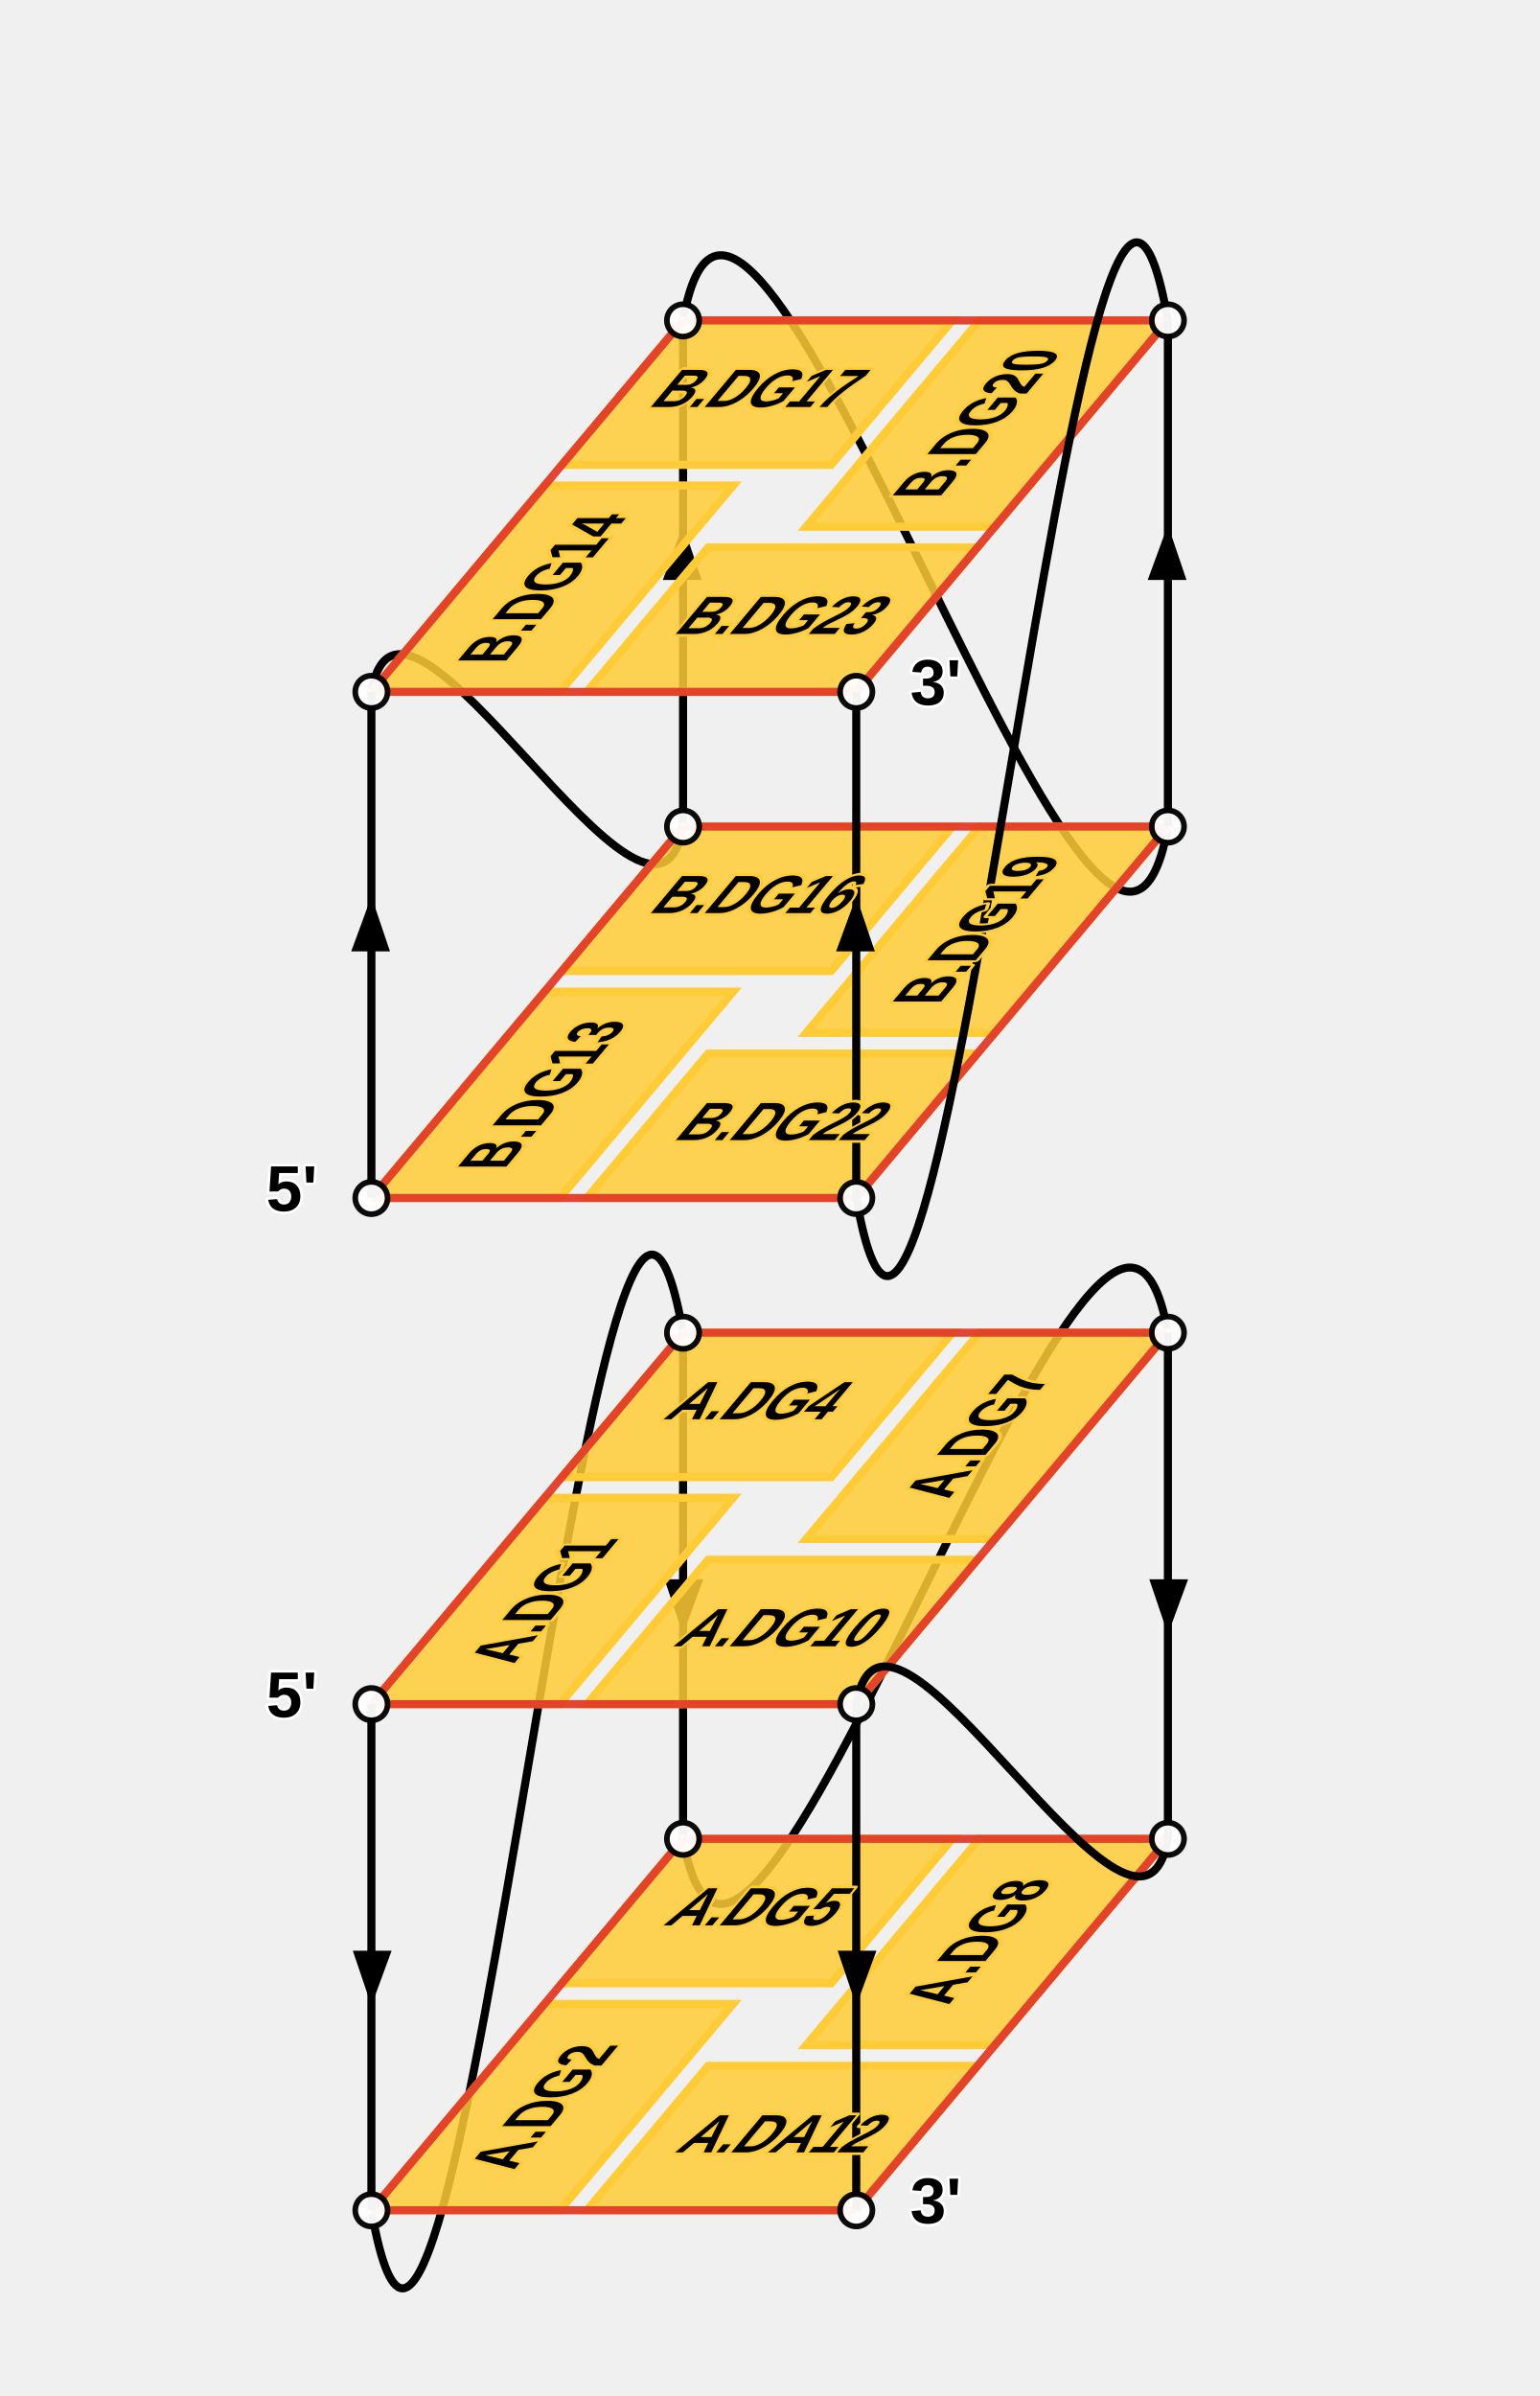
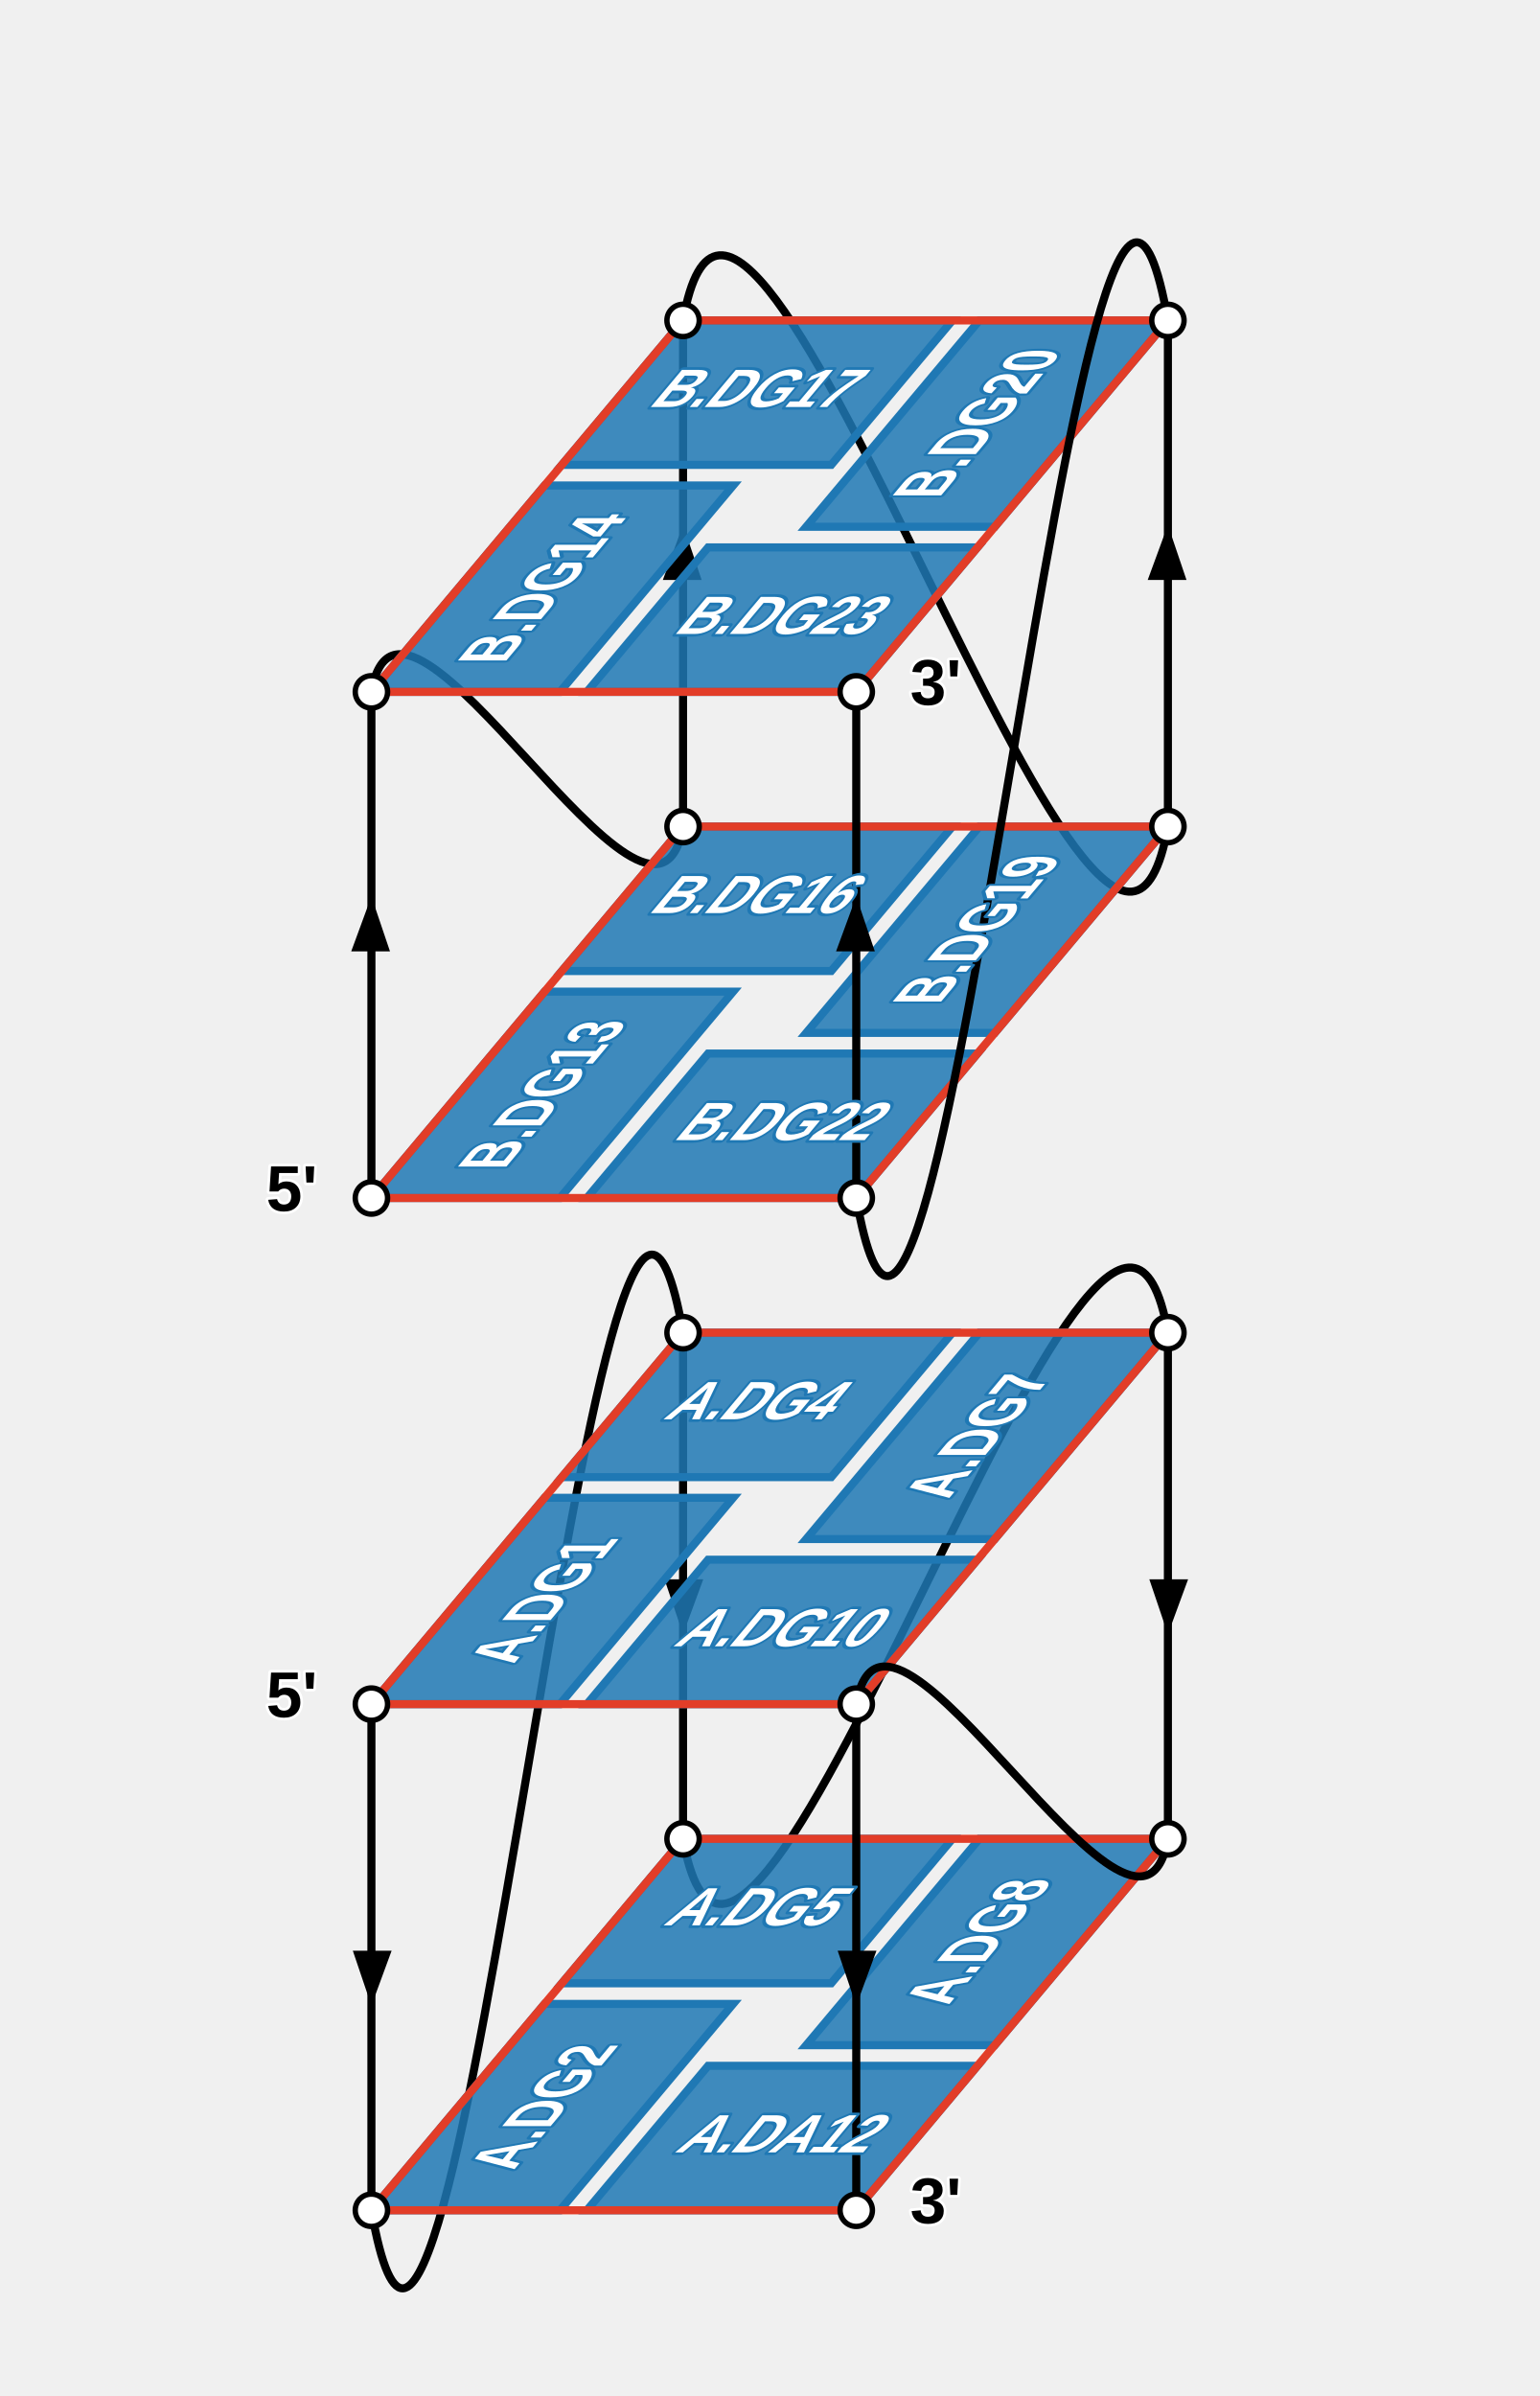
<svg xmlns="http://www.w3.org/2000/svg" baseProfile="full" height="889.44" version="1.1" width="571.478">
  <defs>
    <marker id="arrowhead" markerHeight="6.4" markerUnits="strokeWidth" markerWidth="8.0" orient="auto" refX="7.6" refY="4.1">
-       <polyline fill="#000000" points="0.8,1.6 7.6,4.1 0.8,6.4" stroke="none" />
+       <polyline fill="#000000" fill-opacity="1.0" points="0.8,1.6 7.6,4.1 0.8,6.4" stroke="none" />
    </marker>
  </defs>
  <path d="M 137.888 820.496 C 168.571 994.509 222.907 320.707 253.59 494.72" fill="none" stroke="#000000" stroke-opacity="1.0" stroke-width="3.0" />
  <path d="M 253.59 682.608 C 276.683 813.577 410.496 363.751 433.59 494.72" fill="none" stroke="#000000" stroke-opacity="1.0" stroke-width="3.0" />
  <polyline fill="none" marker-mid="url(#arrowhead)" points="253.59,494.72 253.59,606.664 253.59,682.608" stroke="#000000" stroke-opacity="1.0" stroke-width="3.0" />
  <polyline fill="none" marker-mid="url(#arrowhead)" points="253.59,306.832 253.59,194.888 253.59,118.944" stroke="#000000" stroke-opacity="1.0" stroke-width="3.0" />
  <path d="M 137.888 256.832 C 149.075 193.389 242.403 370.275 253.59 306.832" fill="none" stroke="#000000" stroke-opacity="1.0" stroke-width="3.0" />
  <path d="M 253.59 118.944 C 276.683 -12.025 410.496 437.801 433.59 306.832" fill="none" stroke="#000000" stroke-opacity="1.0" stroke-width="3.0" />
-   <polygon fill="#FFCC38" fill-opacity="0.85" points="137.888,820.496 202.167,743.892 272.167,743.892 207.888,820.496" stroke="#FFCC38" stroke-width="3.0" />
-   <polygon fill="#FFCC38" fill-opacity="0.85" points="208.595,736.231 253.59,682.608 353.59,682.608 308.595,736.231" stroke="#FFCC38" stroke-width="3.0" />
-   <polygon fill="#FFCC38" fill-opacity="0.85" points="299.311,759.212 363.59,682.608 433.59,682.608 369.311,759.212" stroke="#FFCC38" stroke-width="3.0" />
-   <polygon fill="#FFCC38" fill-opacity="0.85" points="217.888,820.496 262.883,766.873 362.883,766.873 317.888,820.496" stroke="#FFCC38" stroke-width="3.0" />
-   <polygon fill="#FFCC38" fill-opacity="0.85" points="137.888,632.608 202.167,556.004 272.167,556.004 207.888,632.608" stroke="#FFCC38" stroke-width="3.0" />
-   <polygon fill="#FFCC38" fill-opacity="0.85" points="208.595,548.343 253.59,494.72 353.59,494.72 308.595,548.343" stroke="#FFCC38" stroke-width="3.0" />
-   <polygon fill="#FFCC38" fill-opacity="0.85" points="299.311,571.324 363.59,494.72 433.59,494.72 369.311,571.324" stroke="#FFCC38" stroke-width="3.0" />
-   <polygon fill="#FFCC38" fill-opacity="0.85" points="217.888,632.608 262.883,578.985 362.883,578.985 317.888,632.608" stroke="#FFCC38" stroke-width="3.0" />
-   <polygon fill="#FFCC38" fill-opacity="0.85" points="137.888,444.72 202.167,368.116 272.167,368.116 207.888,444.72" stroke="#FFCC38" stroke-width="3.0" />
-   <polygon fill="#FFCC38" fill-opacity="0.85" points="208.595,360.455 253.59,306.832 353.59,306.832 308.595,360.455" stroke="#FFCC38" stroke-width="3.0" />
-   <polygon fill="#FFCC38" fill-opacity="0.85" points="299.311,383.436 363.59,306.832 433.59,306.832 369.311,383.436" stroke="#FFCC38" stroke-width="3.0" />
-   <polygon fill="#FFCC38" fill-opacity="0.85" points="217.888,444.72 262.883,391.097 362.883,391.097 317.888,444.72" stroke="#FFCC38" stroke-width="3.0" />
-   <polygon fill="#FFCC38" fill-opacity="0.85" points="137.888,256.832 202.167,180.228 272.167,180.228 207.888,256.832" stroke="#FFCC38" stroke-width="3.0" />
-   <polygon fill="#FFCC38" fill-opacity="0.85" points="208.595,172.567 253.59,118.944 353.59,118.944 308.595,172.567" stroke="#FFCC38" stroke-width="3.0" />
-   <polygon fill="#FFCC38" fill-opacity="0.85" points="299.311,195.548 363.59,118.944 433.59,118.944 369.311,195.548" stroke="#FFCC38" stroke-width="3.0" />
-   <polygon fill="#FFCC38" fill-opacity="0.85" points="217.888,256.832 262.883,203.209 362.883,203.209 317.888,256.832" stroke="#FFCC38" stroke-width="3.0" />
-   <polyline fill="none" points="137.888,820.496 253.59,682.608" stroke="#E23D28" stroke-opacity="0.95" stroke-width="3.0" />
-   <polyline fill="none" points="253.59,682.608 433.59,682.608" stroke="#E23D28" stroke-opacity="0.95" stroke-width="3.0" />
-   <polyline fill="none" points="433.59,682.608 317.888,820.496" stroke="#E23D28" stroke-opacity="0.95" stroke-width="3.0" />
-   <polyline fill="none" points="317.888,820.496 137.888,820.496" stroke="#E23D28" stroke-opacity="0.95" stroke-width="3.0" />
-   <polyline fill="none" points="137.888,632.608 253.59,494.72" stroke="#E23D28" stroke-opacity="0.95" stroke-width="3.0" />
-   <polyline fill="none" points="253.59,494.72 433.59,494.72" stroke="#E23D28" stroke-opacity="0.95" stroke-width="3.0" />
-   <polyline fill="none" points="433.59,494.72 317.888,632.608" stroke="#E23D28" stroke-opacity="0.95" stroke-width="3.0" />
-   <polyline fill="none" points="317.888,632.608 137.888,632.608" stroke="#E23D28" stroke-opacity="0.95" stroke-width="3.0" />
-   <polyline fill="none" points="137.888,444.72 253.59,306.832" stroke="#E23D28" stroke-opacity="0.95" stroke-width="3.0" />
-   <polyline fill="none" points="253.59,306.832 433.59,306.832" stroke="#E23D28" stroke-opacity="0.95" stroke-width="3.0" />
-   <polyline fill="none" points="433.59,306.832 317.888,444.72" stroke="#E23D28" stroke-opacity="0.95" stroke-width="3.0" />
-   <polyline fill="none" points="317.888,444.72 137.888,444.72" stroke="#E23D28" stroke-opacity="0.95" stroke-width="3.0" />
-   <polyline fill="none" points="137.888,256.832 253.59,118.944" stroke="#E23D28" stroke-opacity="0.95" stroke-width="3.0" />
-   <polyline fill="none" points="253.59,118.944 433.59,118.944" stroke="#E23D28" stroke-opacity="0.95" stroke-width="3.0" />
-   <polyline fill="none" points="433.59,118.944 317.888,256.832" stroke="#E23D28" stroke-opacity="0.95" stroke-width="3.0" />
-   <polyline fill="none" points="317.888,256.832 137.888,256.832" stroke="#E23D28" stroke-opacity="0.95" stroke-width="3.0" />
+   <polygon fill="#1F78B4" fill-opacity="0.851" points="137.888,820.496 202.167,743.892 272.167,743.892 207.888,820.496" stroke="#1F78B4" stroke-width="3.0" />
+   <polygon fill="#1F78B4" fill-opacity="0.851" points="208.595,736.231 253.59,682.608 353.59,682.608 308.595,736.231" stroke="#1F78B4" stroke-width="3.0" />
+   <polygon fill="#1F78B4" fill-opacity="0.851" points="299.311,759.212 363.59,682.608 433.59,682.608 369.311,759.212" stroke="#1F78B4" stroke-width="3.0" />
+   <polygon fill="#1F78B4" fill-opacity="0.851" points="217.888,820.496 262.883,766.873 362.883,766.873 317.888,820.496" stroke="#1F78B4" stroke-width="3.0" />
+   <polygon fill="#1F78B4" fill-opacity="0.851" points="137.888,632.608 202.167,556.004 272.167,556.004 207.888,632.608" stroke="#1F78B4" stroke-width="3.0" />
+   <polygon fill="#1F78B4" fill-opacity="0.851" points="208.595,548.343 253.59,494.72 353.59,494.72 308.595,548.343" stroke="#1F78B4" stroke-width="3.0" />
+   <polygon fill="#1F78B4" fill-opacity="0.851" points="299.311,571.324 363.59,494.72 433.59,494.72 369.311,571.324" stroke="#1F78B4" stroke-width="3.0" />
+   <polygon fill="#1F78B4" fill-opacity="0.851" points="217.888,632.608 262.883,578.985 362.883,578.985 317.888,632.608" stroke="#1F78B4" stroke-width="3.0" />
+   <polygon fill="#1F78B4" fill-opacity="0.851" points="137.888,444.72 202.167,368.116 272.167,368.116 207.888,444.72" stroke="#1F78B4" stroke-width="3.0" />
+   <polygon fill="#1F78B4" fill-opacity="0.851" points="208.595,360.455 253.59,306.832 353.59,306.832 308.595,360.455" stroke="#1F78B4" stroke-width="3.0" />
+   <polygon fill="#1F78B4" fill-opacity="0.851" points="299.311,383.436 363.59,306.832 433.59,306.832 369.311,383.436" stroke="#1F78B4" stroke-width="3.0" />
+   <polygon fill="#1F78B4" fill-opacity="0.851" points="217.888,444.72 262.883,391.097 362.883,391.097 317.888,444.72" stroke="#1F78B4" stroke-width="3.0" />
+   <polygon fill="#1F78B4" fill-opacity="0.851" points="137.888,256.832 202.167,180.228 272.167,180.228 207.888,256.832" stroke="#1F78B4" stroke-width="3.0" />
+   <polygon fill="#1F78B4" fill-opacity="0.851" points="208.595,172.567 253.59,118.944 353.59,118.944 308.595,172.567" stroke="#1F78B4" stroke-width="3.0" />
+   <polygon fill="#1F78B4" fill-opacity="0.851" points="299.311,195.548 363.59,118.944 433.59,118.944 369.311,195.548" stroke="#1F78B4" stroke-width="3.0" />
+   <polygon fill="#1F78B4" fill-opacity="0.851" points="217.888,256.832 262.883,203.209 362.883,203.209 317.888,256.832" stroke="#1F78B4" stroke-width="3.0" />
+   <polyline fill="none" points="137.888,820.496 253.59,682.608" stroke="#E23D28" stroke-opacity="1.0" stroke-width="3.0" />
+   <polyline fill="none" points="253.59,682.608 433.59,682.608" stroke="#E23D28" stroke-opacity="1.0" stroke-width="3.0" />
+   <polyline fill="none" points="433.59,682.608 317.888,820.496" stroke="#E23D28" stroke-opacity="1.0" stroke-width="3.0" />
+   <polyline fill="none" points="317.888,820.496 137.888,820.496" stroke="#E23D28" stroke-opacity="1.0" stroke-width="3.0" />
+   <polyline fill="none" points="137.888,632.608 253.59,494.72" stroke="#E23D28" stroke-opacity="1.0" stroke-width="3.0" />
+   <polyline fill="none" points="253.59,494.72 433.59,494.72" stroke="#E23D28" stroke-opacity="1.0" stroke-width="3.0" />
+   <polyline fill="none" points="433.59,494.72 317.888,632.608" stroke="#E23D28" stroke-opacity="1.0" stroke-width="3.0" />
+   <polyline fill="none" points="317.888,632.608 137.888,632.608" stroke="#E23D28" stroke-opacity="1.0" stroke-width="3.0" />
+   <polyline fill="none" points="137.888,444.72 253.59,306.832" stroke="#E23D28" stroke-opacity="1.0" stroke-width="3.0" />
+   <polyline fill="none" points="253.59,306.832 433.59,306.832" stroke="#E23D28" stroke-opacity="1.0" stroke-width="3.0" />
+   <polyline fill="none" points="433.59,306.832 317.888,444.72" stroke="#E23D28" stroke-opacity="1.0" stroke-width="3.0" />
+   <polyline fill="none" points="317.888,444.72 137.888,444.72" stroke="#E23D28" stroke-opacity="1.0" stroke-width="3.0" />
+   <polyline fill="none" points="137.888,256.832 253.59,118.944" stroke="#E23D28" stroke-opacity="1.0" stroke-width="3.0" />
+   <polyline fill="none" points="253.59,118.944 433.59,118.944" stroke="#E23D28" stroke-opacity="1.0" stroke-width="3.0" />
+   <polyline fill="none" points="433.59,118.944 317.888,256.832" stroke="#E23D28" stroke-opacity="1.0" stroke-width="3.0" />
+   <polyline fill="none" points="317.888,256.832 137.888,256.832" stroke="#E23D28" stroke-opacity="1.0" stroke-width="3.0" />
  <path d="M 433.59 682.608 C 422.403 746.051 329.075 569.165 317.888 632.608" fill="none" stroke="#000000" stroke-opacity="1.0" stroke-width="3.0" />
  <polyline fill="none" marker-mid="url(#arrowhead)" points="137.888,632.608 137.888,744.552 137.888,820.496" stroke="#000000" stroke-opacity="1.0" stroke-width="3.0" />
  <polyline fill="none" marker-mid="url(#arrowhead)" points="433.59,494.72 433.59,606.664 433.59,682.608" stroke="#000000" stroke-opacity="1.0" stroke-width="3.0" />
  <polyline fill="none" marker-mid="url(#arrowhead)" points="317.888,632.608 317.888,744.552 317.888,820.496" stroke="#000000" stroke-opacity="1.0" stroke-width="3.0" />
  <polyline fill="none" marker-mid="url(#arrowhead)" points="137.888,444.72 137.888,332.776 137.888,256.832" stroke="#000000" stroke-opacity="1.0" stroke-width="3.0" />
  <polyline fill="none" marker-mid="url(#arrowhead)" points="433.59,306.832 433.59,194.888 433.59,118.944" stroke="#000000" stroke-opacity="1.0" stroke-width="3.0" />
  <polyline fill="none" marker-mid="url(#arrowhead)" points="317.888,444.72 317.888,332.776 317.888,256.832" stroke="#000000" stroke-opacity="1.0" stroke-width="3.0" />
  <path d="M 433.59 118.944 C 402.907 -55.069 348.571 618.733 317.888 444.72" fill="none" stroke="#000000" stroke-opacity="1.0" stroke-width="3.0" />
-   <circle cx="137.888" cy="820.496" fill="white" opacity="0.95" r="6.0" stroke="#000000" stroke-width="2.1" />
-   <text fill="#000000" font-family="Arial, Helvetica" font-size="20.0" font-weight="bold" stroke="#FFCC38" stroke-linejoin="round" stroke-width="2px" style="text-anchor:middle" transform="translate(210.3483, 782.1938) rotate(310) skewX(40.0)">A.DG2</text>
-   <text fill="#000000" font-family="Arial, Helvetica" font-size="20.0" font-weight="bold" style="text-anchor:middle" transform="translate(210.3483, 782.1938) rotate(310) skewX(40.0)">A.DG2</text>
-   <circle cx="253.59" cy="682.608" fill="white" opacity="0.95" r="6.0" stroke="#000000" stroke-width="2.1" />
-   <text fill="#000000" font-family="Arial, Helvetica" font-size="20.0" font-weight="bold" stroke="#FFCC38" stroke-linejoin="round" stroke-width="2px" style="text-anchor:middle" transform="translate(276.4131, 714.7404) rotate(0) skewX(140.0)">A.DG5</text>
-   <text fill="#000000" font-family="Arial, Helvetica" font-size="20.0" font-weight="bold" style="text-anchor:middle" transform="translate(276.4131, 714.7404) rotate(0) skewX(140.0)">A.DG5</text>
-   <circle cx="433.59" cy="682.608" fill="white" opacity="0.95" r="6.0" stroke="#000000" stroke-width="2.1" />
-   <text fill="#000000" font-family="Arial, Helvetica" font-size="20.0" font-weight="bold" stroke="#FFCC38" stroke-linejoin="round" stroke-width="2px" style="text-anchor:middle" transform="translate(371.7713, 720.9102) rotate(310) skewX(40.0)">A.DG8</text>
-   <text fill="#000000" font-family="Arial, Helvetica" font-size="20.0" font-weight="bold" style="text-anchor:middle" transform="translate(371.7713, 720.9102) rotate(310) skewX(40.0)">A.DG8</text>
-   <circle cx="317.888" cy="820.496" fill="white" opacity="0.95" r="6.0" stroke="#000000" stroke-width="2.1" />
-   <text fill="#000000" font-family="Arial, Helvetica" font-size="20.0" font-weight="bold" stroke="#FFCC38" stroke-linejoin="round" stroke-width="2px" style="text-anchor:middle" transform="translate(285.7065, 799.0053) rotate(0) skewX(140.0)">A.DA12</text>
-   <text fill="#000000" font-family="Arial, Helvetica" font-size="20.0" font-weight="bold" style="text-anchor:middle" transform="translate(285.7065, 799.0053) rotate(0) skewX(140.0)">A.DA12</text>
-   <circle cx="137.888" cy="632.608" fill="white" opacity="0.95" r="6.0" stroke="#000000" stroke-width="2.1" />
-   <text fill="#000000" font-family="Arial, Helvetica" font-size="20.0" font-weight="bold" stroke="#FFCC38" stroke-linejoin="round" stroke-width="2px" style="text-anchor:middle" transform="translate(210.3483, 594.3058) rotate(310) skewX(40.0)">A.DG1</text>
-   <text fill="#000000" font-family="Arial, Helvetica" font-size="20.0" font-weight="bold" style="text-anchor:middle" transform="translate(210.3483, 594.3058) rotate(310) skewX(40.0)">A.DG1</text>
-   <circle cx="253.59" cy="494.72" fill="white" opacity="0.95" r="6.0" stroke="#000000" stroke-width="2.1" />
-   <text fill="#000000" font-family="Arial, Helvetica" font-size="20.0" font-weight="bold" stroke="#FFCC38" stroke-linejoin="round" stroke-width="2px" style="text-anchor:middle" transform="translate(276.4131, 526.8524) rotate(0) skewX(140.0)">A.DG4</text>
-   <text fill="#000000" font-family="Arial, Helvetica" font-size="20.0" font-weight="bold" style="text-anchor:middle" transform="translate(276.4131, 526.8524) rotate(0) skewX(140.0)">A.DG4</text>
-   <circle cx="433.59" cy="494.72" fill="white" opacity="0.95" r="6.0" stroke="#000000" stroke-width="2.1" />
-   <text fill="#000000" font-family="Arial, Helvetica" font-size="20.0" font-weight="bold" stroke="#FFCC38" stroke-linejoin="round" stroke-width="2px" style="text-anchor:middle" transform="translate(371.7713, 533.0222) rotate(310) skewX(40.0)">A.DG7</text>
-   <text fill="#000000" font-family="Arial, Helvetica" font-size="20.0" font-weight="bold" style="text-anchor:middle" transform="translate(371.7713, 533.0222) rotate(310) skewX(40.0)">A.DG7</text>
-   <circle cx="317.888" cy="632.608" fill="white" opacity="0.95" r="6.0" stroke="#000000" stroke-width="2.1" />
-   <text fill="#000000" font-family="Arial, Helvetica" font-size="20.0" font-weight="bold" stroke="#FFCC38" stroke-linejoin="round" stroke-width="2px" style="text-anchor:middle" transform="translate(285.7065, 611.1173) rotate(0) skewX(140.0)">A.DG10</text>
-   <text fill="#000000" font-family="Arial, Helvetica" font-size="20.0" font-weight="bold" style="text-anchor:middle" transform="translate(285.7065, 611.1173) rotate(0) skewX(140.0)">A.DG10</text>
-   <circle cx="137.888" cy="444.72" fill="white" opacity="0.95" r="6.0" stroke="#000000" stroke-width="2.1" />
-   <text fill="#000000" font-family="Arial, Helvetica" font-size="20.0" font-weight="bold" stroke="#FFCC38" stroke-linejoin="round" stroke-width="2px" style="text-anchor:middle" transform="translate(210.3483, 406.4178) rotate(310) skewX(40.0)">B.DG13</text>
-   <text fill="#000000" font-family="Arial, Helvetica" font-size="20.0" font-weight="bold" style="text-anchor:middle" transform="translate(210.3483, 406.4178) rotate(310) skewX(40.0)">B.DG13</text>
-   <circle cx="253.59" cy="306.832" fill="white" opacity="0.95" r="6.0" stroke="#000000" stroke-width="2.1" />
-   <text fill="#000000" font-family="Arial, Helvetica" font-size="20.0" font-weight="bold" stroke="#FFCC38" stroke-linejoin="round" stroke-width="2px" style="text-anchor:middle" transform="translate(276.4131, 338.9644) rotate(0) skewX(140.0)">B.DG16</text>
-   <text fill="#000000" font-family="Arial, Helvetica" font-size="20.0" font-weight="bold" style="text-anchor:middle" transform="translate(276.4131, 338.9644) rotate(0) skewX(140.0)">B.DG16</text>
-   <circle cx="433.59" cy="306.832" fill="white" opacity="0.95" r="6.0" stroke="#000000" stroke-width="2.1" />
-   <text fill="#000000" font-family="Arial, Helvetica" font-size="20.0" font-weight="bold" stroke="#FFCC38" stroke-linejoin="round" stroke-width="2px" style="text-anchor:middle" transform="translate(371.7713, 345.1342) rotate(310) skewX(40.0)">B.DG19</text>
-   <text fill="#000000" font-family="Arial, Helvetica" font-size="20.0" font-weight="bold" style="text-anchor:middle" transform="translate(371.7713, 345.1342) rotate(310) skewX(40.0)">B.DG19</text>
-   <circle cx="317.888" cy="444.72" fill="white" opacity="0.95" r="6.0" stroke="#000000" stroke-width="2.1" />
-   <text fill="#000000" font-family="Arial, Helvetica" font-size="20.0" font-weight="bold" stroke="#FFCC38" stroke-linejoin="round" stroke-width="2px" style="text-anchor:middle" transform="translate(285.7065, 423.2293) rotate(0) skewX(140.0)">B.DG22</text>
-   <text fill="#000000" font-family="Arial, Helvetica" font-size="20.0" font-weight="bold" style="text-anchor:middle" transform="translate(285.7065, 423.2293) rotate(0) skewX(140.0)">B.DG22</text>
-   <circle cx="137.888" cy="256.832" fill="white" opacity="0.95" r="6.0" stroke="#000000" stroke-width="2.1" />
-   <text fill="#000000" font-family="Arial, Helvetica" font-size="20.0" font-weight="bold" stroke="#FFCC38" stroke-linejoin="round" stroke-width="2px" style="text-anchor:middle" transform="translate(210.3483, 218.5298) rotate(310) skewX(40.0)">B.DG14</text>
-   <text fill="#000000" font-family="Arial, Helvetica" font-size="20.0" font-weight="bold" style="text-anchor:middle" transform="translate(210.3483, 218.5298) rotate(310) skewX(40.0)">B.DG14</text>
-   <circle cx="253.59" cy="118.944" fill="white" opacity="0.95" r="6.0" stroke="#000000" stroke-width="2.1" />
-   <text fill="#000000" font-family="Arial, Helvetica" font-size="20.0" font-weight="bold" stroke="#FFCC38" stroke-linejoin="round" stroke-width="2px" style="text-anchor:middle" transform="translate(276.4131, 151.0764) rotate(0) skewX(140.0)">B.DG17</text>
-   <text fill="#000000" font-family="Arial, Helvetica" font-size="20.0" font-weight="bold" style="text-anchor:middle" transform="translate(276.4131, 151.0764) rotate(0) skewX(140.0)">B.DG17</text>
-   <circle cx="433.59" cy="118.944" fill="white" opacity="0.95" r="6.0" stroke="#000000" stroke-width="2.1" />
-   <text fill="#000000" font-family="Arial, Helvetica" font-size="20.0" font-weight="bold" stroke="#FFCC38" stroke-linejoin="round" stroke-width="2px" style="text-anchor:middle" transform="translate(371.7713, 157.2462) rotate(310) skewX(40.0)">B.DG20</text>
-   <text fill="#000000" font-family="Arial, Helvetica" font-size="20.0" font-weight="bold" style="text-anchor:middle" transform="translate(371.7713, 157.2462) rotate(310) skewX(40.0)">B.DG20</text>
-   <circle cx="317.888" cy="256.832" fill="white" opacity="0.95" r="6.0" stroke="#000000" stroke-width="2.1" />
-   <text fill="#000000" font-family="Arial, Helvetica" font-size="20.0" font-weight="bold" stroke="#FFCC38" stroke-linejoin="round" stroke-width="2px" style="text-anchor:middle" transform="translate(285.7065, 235.3413) rotate(0) skewX(140.0)">B.DG23</text>
-   <text fill="#000000" font-family="Arial, Helvetica" font-size="20.0" font-weight="bold" style="text-anchor:middle" transform="translate(285.7065, 235.3413) rotate(0) skewX(140.0)">B.DG23</text>
+   <circle cx="137.888" cy="820.496" fill="#FFFFFF" fill-opacity="1.0" r="6.0" stroke="#000000" stroke-opacity="1.0" stroke-width="2.0" />
+   <text fill="#1F78B4" font-family="Arial, Helvetica" font-size="20.0" font-weight="bold" stroke="#1F78B4" stroke-linejoin="round" stroke-width="2px" style="text-anchor:middle" transform="translate(210.3483, 782.1938) rotate(310) skewX(40.0)">A.DG2</text>
+   <text fill="#FFFFFF" font-family="Arial, Helvetica" font-size="20.0" font-weight="bold" style="text-anchor:middle" transform="translate(210.3483, 782.1938) rotate(310) skewX(40.0)">A.DG2</text>
+   <circle cx="253.59" cy="682.608" fill="#FFFFFF" fill-opacity="1.0" r="6.0" stroke="#000000" stroke-opacity="1.0" stroke-width="2.0" />
+   <text fill="#1F78B4" font-family="Arial, Helvetica" font-size="20.0" font-weight="bold" stroke="#1F78B4" stroke-linejoin="round" stroke-width="2px" style="text-anchor:middle" transform="translate(276.4131, 714.7404) rotate(0) skewX(140.0)">A.DG5</text>
+   <text fill="#FFFFFF" font-family="Arial, Helvetica" font-size="20.0" font-weight="bold" style="text-anchor:middle" transform="translate(276.4131, 714.7404) rotate(0) skewX(140.0)">A.DG5</text>
+   <circle cx="433.59" cy="682.608" fill="#FFFFFF" fill-opacity="1.0" r="6.0" stroke="#000000" stroke-opacity="1.0" stroke-width="2.0" />
+   <text fill="#1F78B4" font-family="Arial, Helvetica" font-size="20.0" font-weight="bold" stroke="#1F78B4" stroke-linejoin="round" stroke-width="2px" style="text-anchor:middle" transform="translate(371.7713, 720.9102) rotate(310) skewX(40.0)">A.DG8</text>
+   <text fill="#FFFFFF" font-family="Arial, Helvetica" font-size="20.0" font-weight="bold" style="text-anchor:middle" transform="translate(371.7713, 720.9102) rotate(310) skewX(40.0)">A.DG8</text>
+   <circle cx="317.888" cy="820.496" fill="#FFFFFF" fill-opacity="1.0" r="6.0" stroke="#000000" stroke-opacity="1.0" stroke-width="2.0" />
+   <text fill="#1F78B4" font-family="Arial, Helvetica" font-size="20.0" font-weight="bold" stroke="#1F78B4" stroke-linejoin="round" stroke-width="2px" style="text-anchor:middle" transform="translate(285.7065, 799.0053) rotate(0) skewX(140.0)">A.DA12</text>
+   <text fill="#FFFFFF" font-family="Arial, Helvetica" font-size="20.0" font-weight="bold" style="text-anchor:middle" transform="translate(285.7065, 799.0053) rotate(0) skewX(140.0)">A.DA12</text>
+   <circle cx="137.888" cy="632.608" fill="#FFFFFF" fill-opacity="1.0" r="6.0" stroke="#000000" stroke-opacity="1.0" stroke-width="2.0" />
+   <text fill="#1F78B4" font-family="Arial, Helvetica" font-size="20.0" font-weight="bold" stroke="#1F78B4" stroke-linejoin="round" stroke-width="2px" style="text-anchor:middle" transform="translate(210.3483, 594.3058) rotate(310) skewX(40.0)">A.DG1</text>
+   <text fill="#FFFFFF" font-family="Arial, Helvetica" font-size="20.0" font-weight="bold" style="text-anchor:middle" transform="translate(210.3483, 594.3058) rotate(310) skewX(40.0)">A.DG1</text>
+   <circle cx="253.59" cy="494.72" fill="#FFFFFF" fill-opacity="1.0" r="6.0" stroke="#000000" stroke-opacity="1.0" stroke-width="2.0" />
+   <text fill="#1F78B4" font-family="Arial, Helvetica" font-size="20.0" font-weight="bold" stroke="#1F78B4" stroke-linejoin="round" stroke-width="2px" style="text-anchor:middle" transform="translate(276.4131, 526.8524) rotate(0) skewX(140.0)">A.DG4</text>
+   <text fill="#FFFFFF" font-family="Arial, Helvetica" font-size="20.0" font-weight="bold" style="text-anchor:middle" transform="translate(276.4131, 526.8524) rotate(0) skewX(140.0)">A.DG4</text>
+   <circle cx="433.59" cy="494.72" fill="#FFFFFF" fill-opacity="1.0" r="6.0" stroke="#000000" stroke-opacity="1.0" stroke-width="2.0" />
+   <text fill="#1F78B4" font-family="Arial, Helvetica" font-size="20.0" font-weight="bold" stroke="#1F78B4" stroke-linejoin="round" stroke-width="2px" style="text-anchor:middle" transform="translate(371.7713, 533.0222) rotate(310) skewX(40.0)">A.DG7</text>
+   <text fill="#FFFFFF" font-family="Arial, Helvetica" font-size="20.0" font-weight="bold" style="text-anchor:middle" transform="translate(371.7713, 533.0222) rotate(310) skewX(40.0)">A.DG7</text>
+   <circle cx="317.888" cy="632.608" fill="#FFFFFF" fill-opacity="1.0" r="6.0" stroke="#000000" stroke-opacity="1.0" stroke-width="2.0" />
+   <text fill="#1F78B4" font-family="Arial, Helvetica" font-size="20.0" font-weight="bold" stroke="#1F78B4" stroke-linejoin="round" stroke-width="2px" style="text-anchor:middle" transform="translate(285.7065, 611.1173) rotate(0) skewX(140.0)">A.DG10</text>
+   <text fill="#FFFFFF" font-family="Arial, Helvetica" font-size="20.0" font-weight="bold" style="text-anchor:middle" transform="translate(285.7065, 611.1173) rotate(0) skewX(140.0)">A.DG10</text>
+   <circle cx="137.888" cy="444.72" fill="#FFFFFF" fill-opacity="1.0" r="6.0" stroke="#000000" stroke-opacity="1.0" stroke-width="2.0" />
+   <text fill="#1F78B4" font-family="Arial, Helvetica" font-size="20.0" font-weight="bold" stroke="#1F78B4" stroke-linejoin="round" stroke-width="2px" style="text-anchor:middle" transform="translate(210.3483, 406.4178) rotate(310) skewX(40.0)">B.DG13</text>
+   <text fill="#FFFFFF" font-family="Arial, Helvetica" font-size="20.0" font-weight="bold" style="text-anchor:middle" transform="translate(210.3483, 406.4178) rotate(310) skewX(40.0)">B.DG13</text>
+   <circle cx="253.59" cy="306.832" fill="#FFFFFF" fill-opacity="1.0" r="6.0" stroke="#000000" stroke-opacity="1.0" stroke-width="2.0" />
+   <text fill="#1F78B4" font-family="Arial, Helvetica" font-size="20.0" font-weight="bold" stroke="#1F78B4" stroke-linejoin="round" stroke-width="2px" style="text-anchor:middle" transform="translate(276.4131, 338.9644) rotate(0) skewX(140.0)">B.DG16</text>
+   <text fill="#FFFFFF" font-family="Arial, Helvetica" font-size="20.0" font-weight="bold" style="text-anchor:middle" transform="translate(276.4131, 338.9644) rotate(0) skewX(140.0)">B.DG16</text>
+   <circle cx="433.59" cy="306.832" fill="#FFFFFF" fill-opacity="1.0" r="6.0" stroke="#000000" stroke-opacity="1.0" stroke-width="2.0" />
+   <text fill="#1F78B4" font-family="Arial, Helvetica" font-size="20.0" font-weight="bold" stroke="#1F78B4" stroke-linejoin="round" stroke-width="2px" style="text-anchor:middle" transform="translate(371.7713, 345.1342) rotate(310) skewX(40.0)">B.DG19</text>
+   <text fill="#FFFFFF" font-family="Arial, Helvetica" font-size="20.0" font-weight="bold" style="text-anchor:middle" transform="translate(371.7713, 345.1342) rotate(310) skewX(40.0)">B.DG19</text>
+   <circle cx="317.888" cy="444.72" fill="#FFFFFF" fill-opacity="1.0" r="6.0" stroke="#000000" stroke-opacity="1.0" stroke-width="2.0" />
+   <text fill="#1F78B4" font-family="Arial, Helvetica" font-size="20.0" font-weight="bold" stroke="#1F78B4" stroke-linejoin="round" stroke-width="2px" style="text-anchor:middle" transform="translate(285.7065, 423.2293) rotate(0) skewX(140.0)">B.DG22</text>
+   <text fill="#FFFFFF" font-family="Arial, Helvetica" font-size="20.0" font-weight="bold" style="text-anchor:middle" transform="translate(285.7065, 423.2293) rotate(0) skewX(140.0)">B.DG22</text>
+   <circle cx="137.888" cy="256.832" fill="#FFFFFF" fill-opacity="1.0" r="6.0" stroke="#000000" stroke-opacity="1.0" stroke-width="2.0" />
+   <text fill="#1F78B4" font-family="Arial, Helvetica" font-size="20.0" font-weight="bold" stroke="#1F78B4" stroke-linejoin="round" stroke-width="2px" style="text-anchor:middle" transform="translate(210.3483, 218.5298) rotate(310) skewX(40.0)">B.DG14</text>
+   <text fill="#FFFFFF" font-family="Arial, Helvetica" font-size="20.0" font-weight="bold" style="text-anchor:middle" transform="translate(210.3483, 218.5298) rotate(310) skewX(40.0)">B.DG14</text>
+   <circle cx="253.59" cy="118.944" fill="#FFFFFF" fill-opacity="1.0" r="6.0" stroke="#000000" stroke-opacity="1.0" stroke-width="2.0" />
+   <text fill="#1F78B4" font-family="Arial, Helvetica" font-size="20.0" font-weight="bold" stroke="#1F78B4" stroke-linejoin="round" stroke-width="2px" style="text-anchor:middle" transform="translate(276.4131, 151.0764) rotate(0) skewX(140.0)">B.DG17</text>
+   <text fill="#FFFFFF" font-family="Arial, Helvetica" font-size="20.0" font-weight="bold" style="text-anchor:middle" transform="translate(276.4131, 151.0764) rotate(0) skewX(140.0)">B.DG17</text>
+   <circle cx="433.59" cy="118.944" fill="#FFFFFF" fill-opacity="1.0" r="6.0" stroke="#000000" stroke-opacity="1.0" stroke-width="2.0" />
+   <text fill="#1F78B4" font-family="Arial, Helvetica" font-size="20.0" font-weight="bold" stroke="#1F78B4" stroke-linejoin="round" stroke-width="2px" style="text-anchor:middle" transform="translate(371.7713, 157.2462) rotate(310) skewX(40.0)">B.DG20</text>
+   <text fill="#FFFFFF" font-family="Arial, Helvetica" font-size="20.0" font-weight="bold" style="text-anchor:middle" transform="translate(371.7713, 157.2462) rotate(310) skewX(40.0)">B.DG20</text>
+   <circle cx="317.888" cy="256.832" fill="#FFFFFF" fill-opacity="1.0" r="6.0" stroke="#000000" stroke-opacity="1.0" stroke-width="2.0" />
+   <text fill="#1F78B4" font-family="Arial, Helvetica" font-size="20.0" font-weight="bold" stroke="#1F78B4" stroke-linejoin="round" stroke-width="2px" style="text-anchor:middle" transform="translate(285.7065, 235.3413) rotate(0) skewX(140.0)">B.DG23</text>
+   <text fill="#FFFFFF" font-family="Arial, Helvetica" font-size="20.0" font-weight="bold" style="text-anchor:middle" transform="translate(285.7065, 235.3413) rotate(0) skewX(140.0)">B.DG23</text>
  <text fill="#000000" font-family="Arial, Helvetica" font-size="24.0" font-weight="bold" stroke="white" stroke-linejoin="round" stroke-width="2px" style="text-anchor:end" transform="translate(117.888, 637.408)">5'</text>
  <text fill="#000000" font-family="Arial, Helvetica" font-size="24.0" font-weight="bold" style="text-anchor:end" transform="translate(117.888, 637.408)">5'</text>
  <text fill="#000000" font-family="Arial, Helvetica" font-size="24.0" font-weight="bold" stroke="white" stroke-linejoin="round" stroke-width="2px" style="text-anchor:begin" transform="translate(337.888, 825.296)">3'</text>
  <text fill="#000000" font-family="Arial, Helvetica" font-size="24.0" font-weight="bold" style="text-anchor:begin" transform="translate(337.888, 825.296)">3'</text>
  <text fill="#000000" font-family="Arial, Helvetica" font-size="24.0" font-weight="bold" stroke="white" stroke-linejoin="round" stroke-width="2px" style="text-anchor:end" transform="translate(117.888, 449.52)">5'</text>
  <text fill="#000000" font-family="Arial, Helvetica" font-size="24.0" font-weight="bold" style="text-anchor:end" transform="translate(117.888, 449.52)">5'</text>
  <text fill="#000000" font-family="Arial, Helvetica" font-size="24.0" font-weight="bold" stroke="white" stroke-linejoin="round" stroke-width="2px" style="text-anchor:begin" transform="translate(337.888, 261.632)">3'</text>
  <text fill="#000000" font-family="Arial, Helvetica" font-size="24.0" font-weight="bold" style="text-anchor:begin" transform="translate(337.888, 261.632)">3'</text>
</svg>
